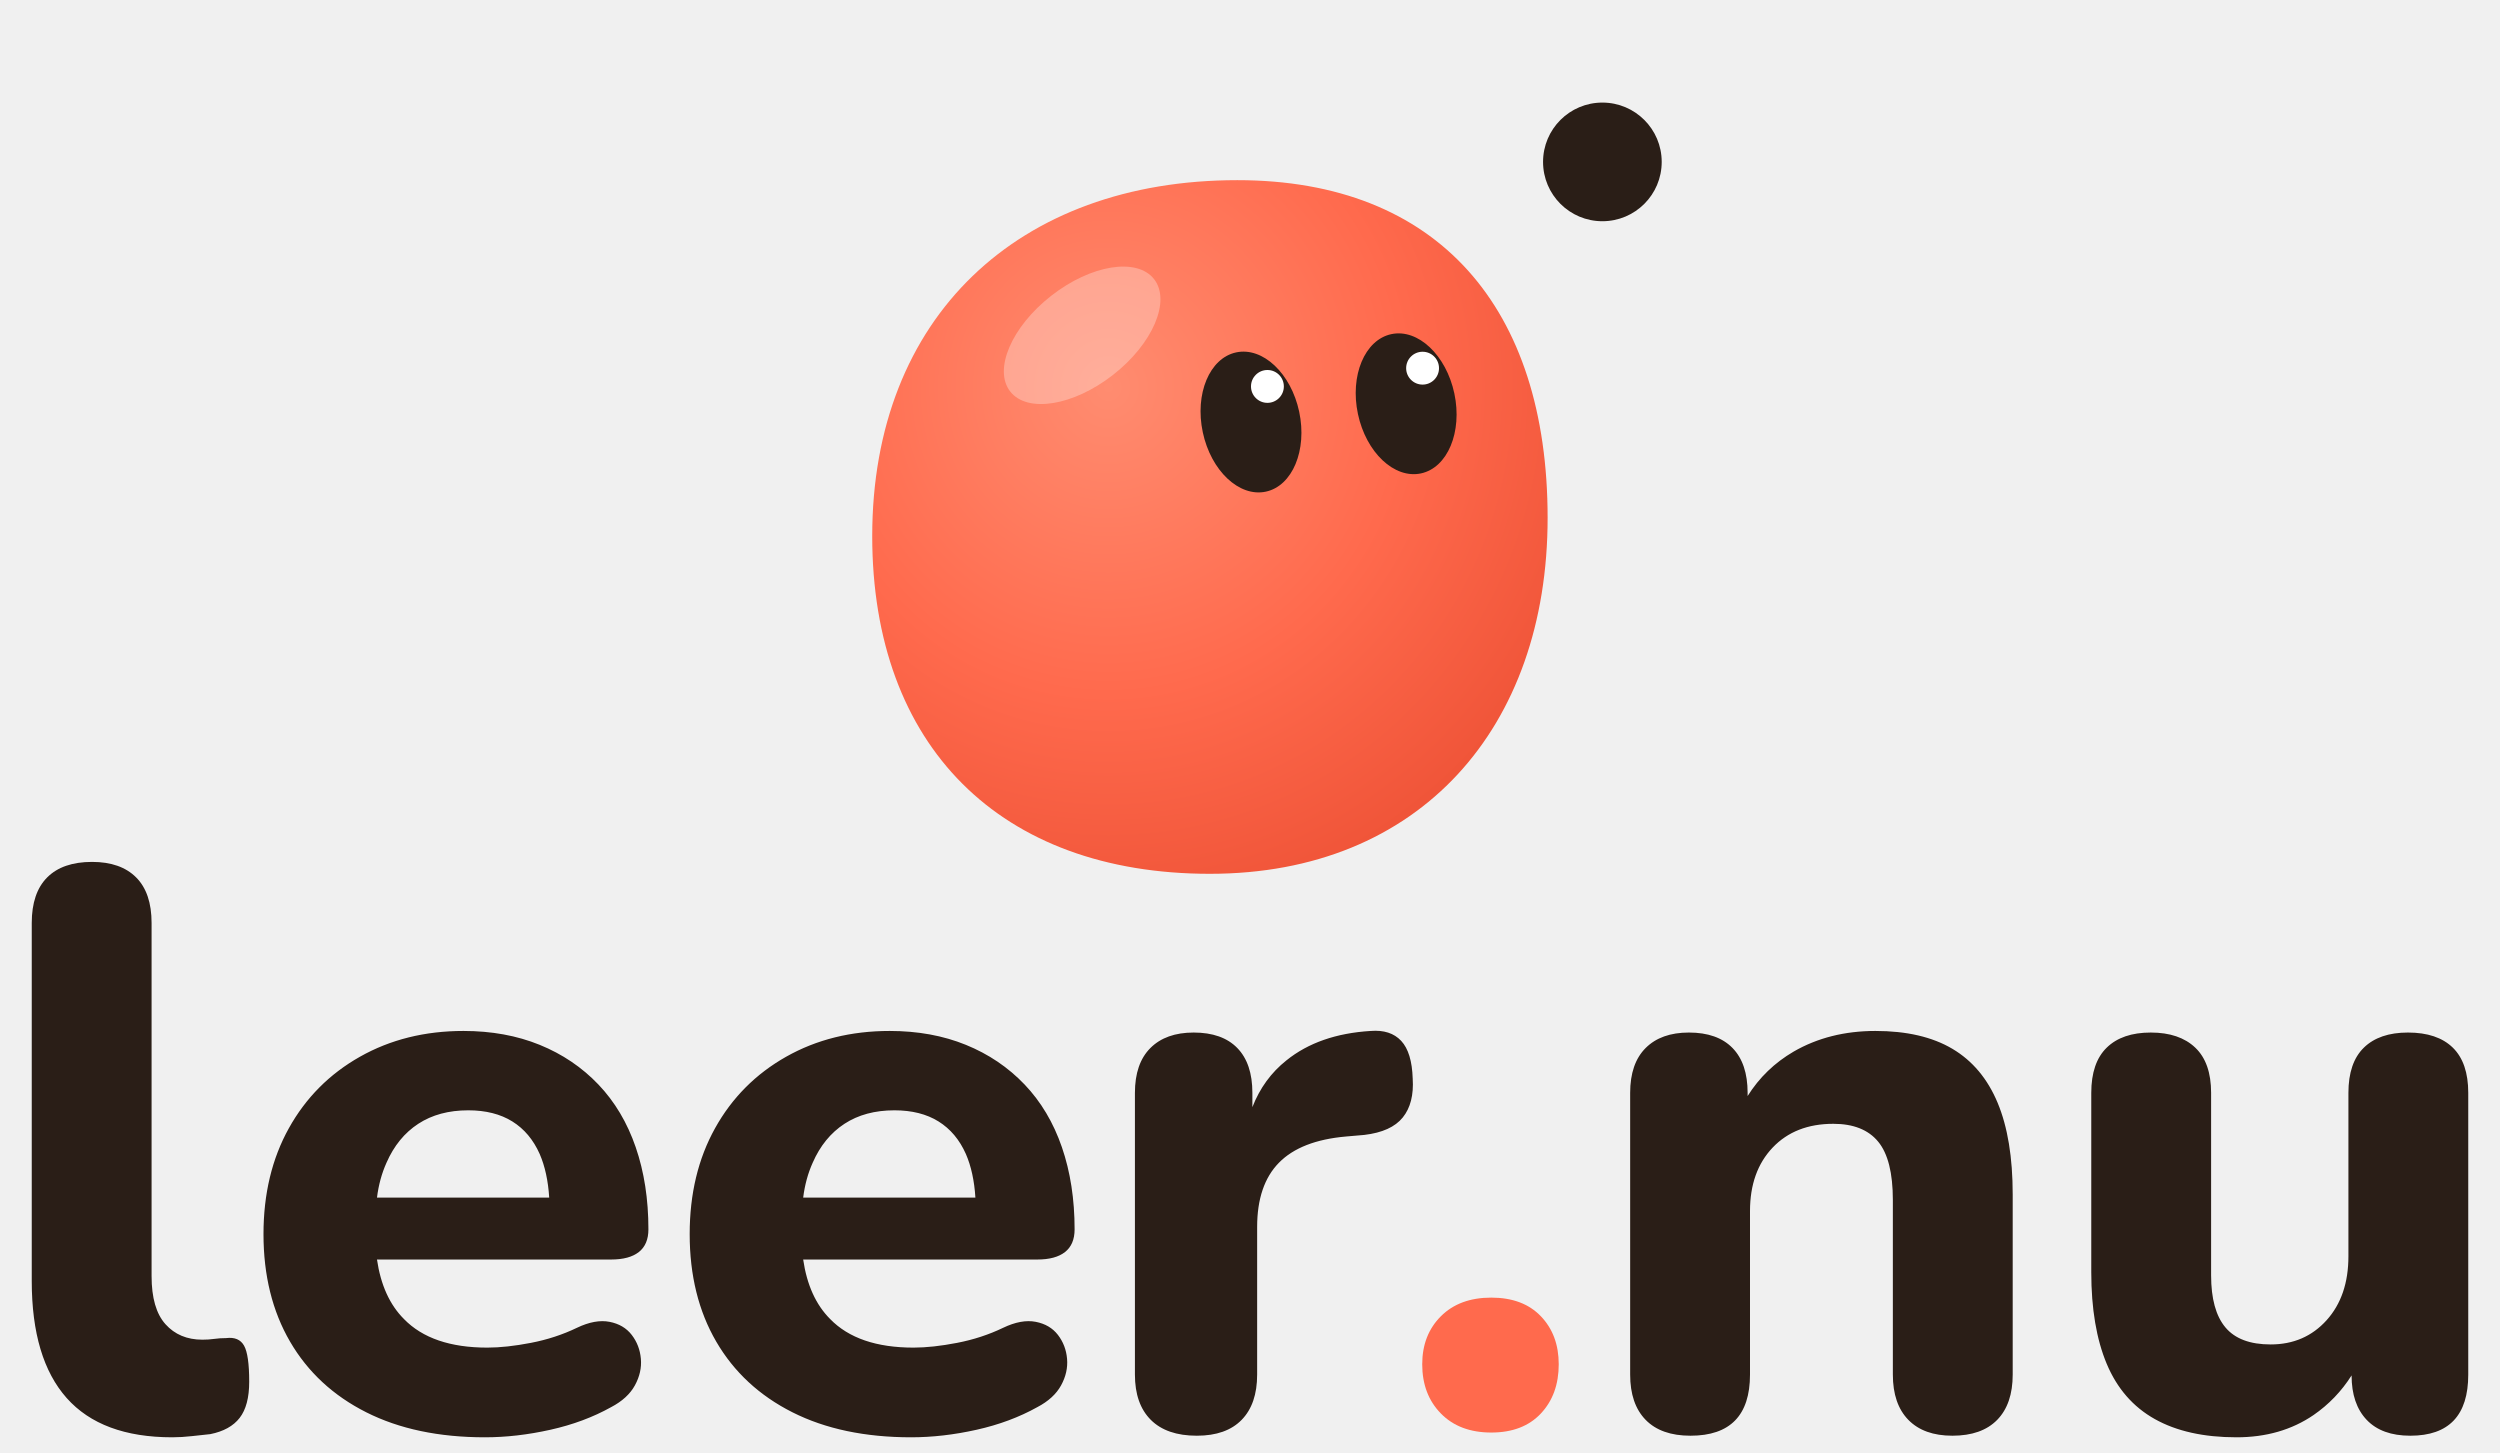
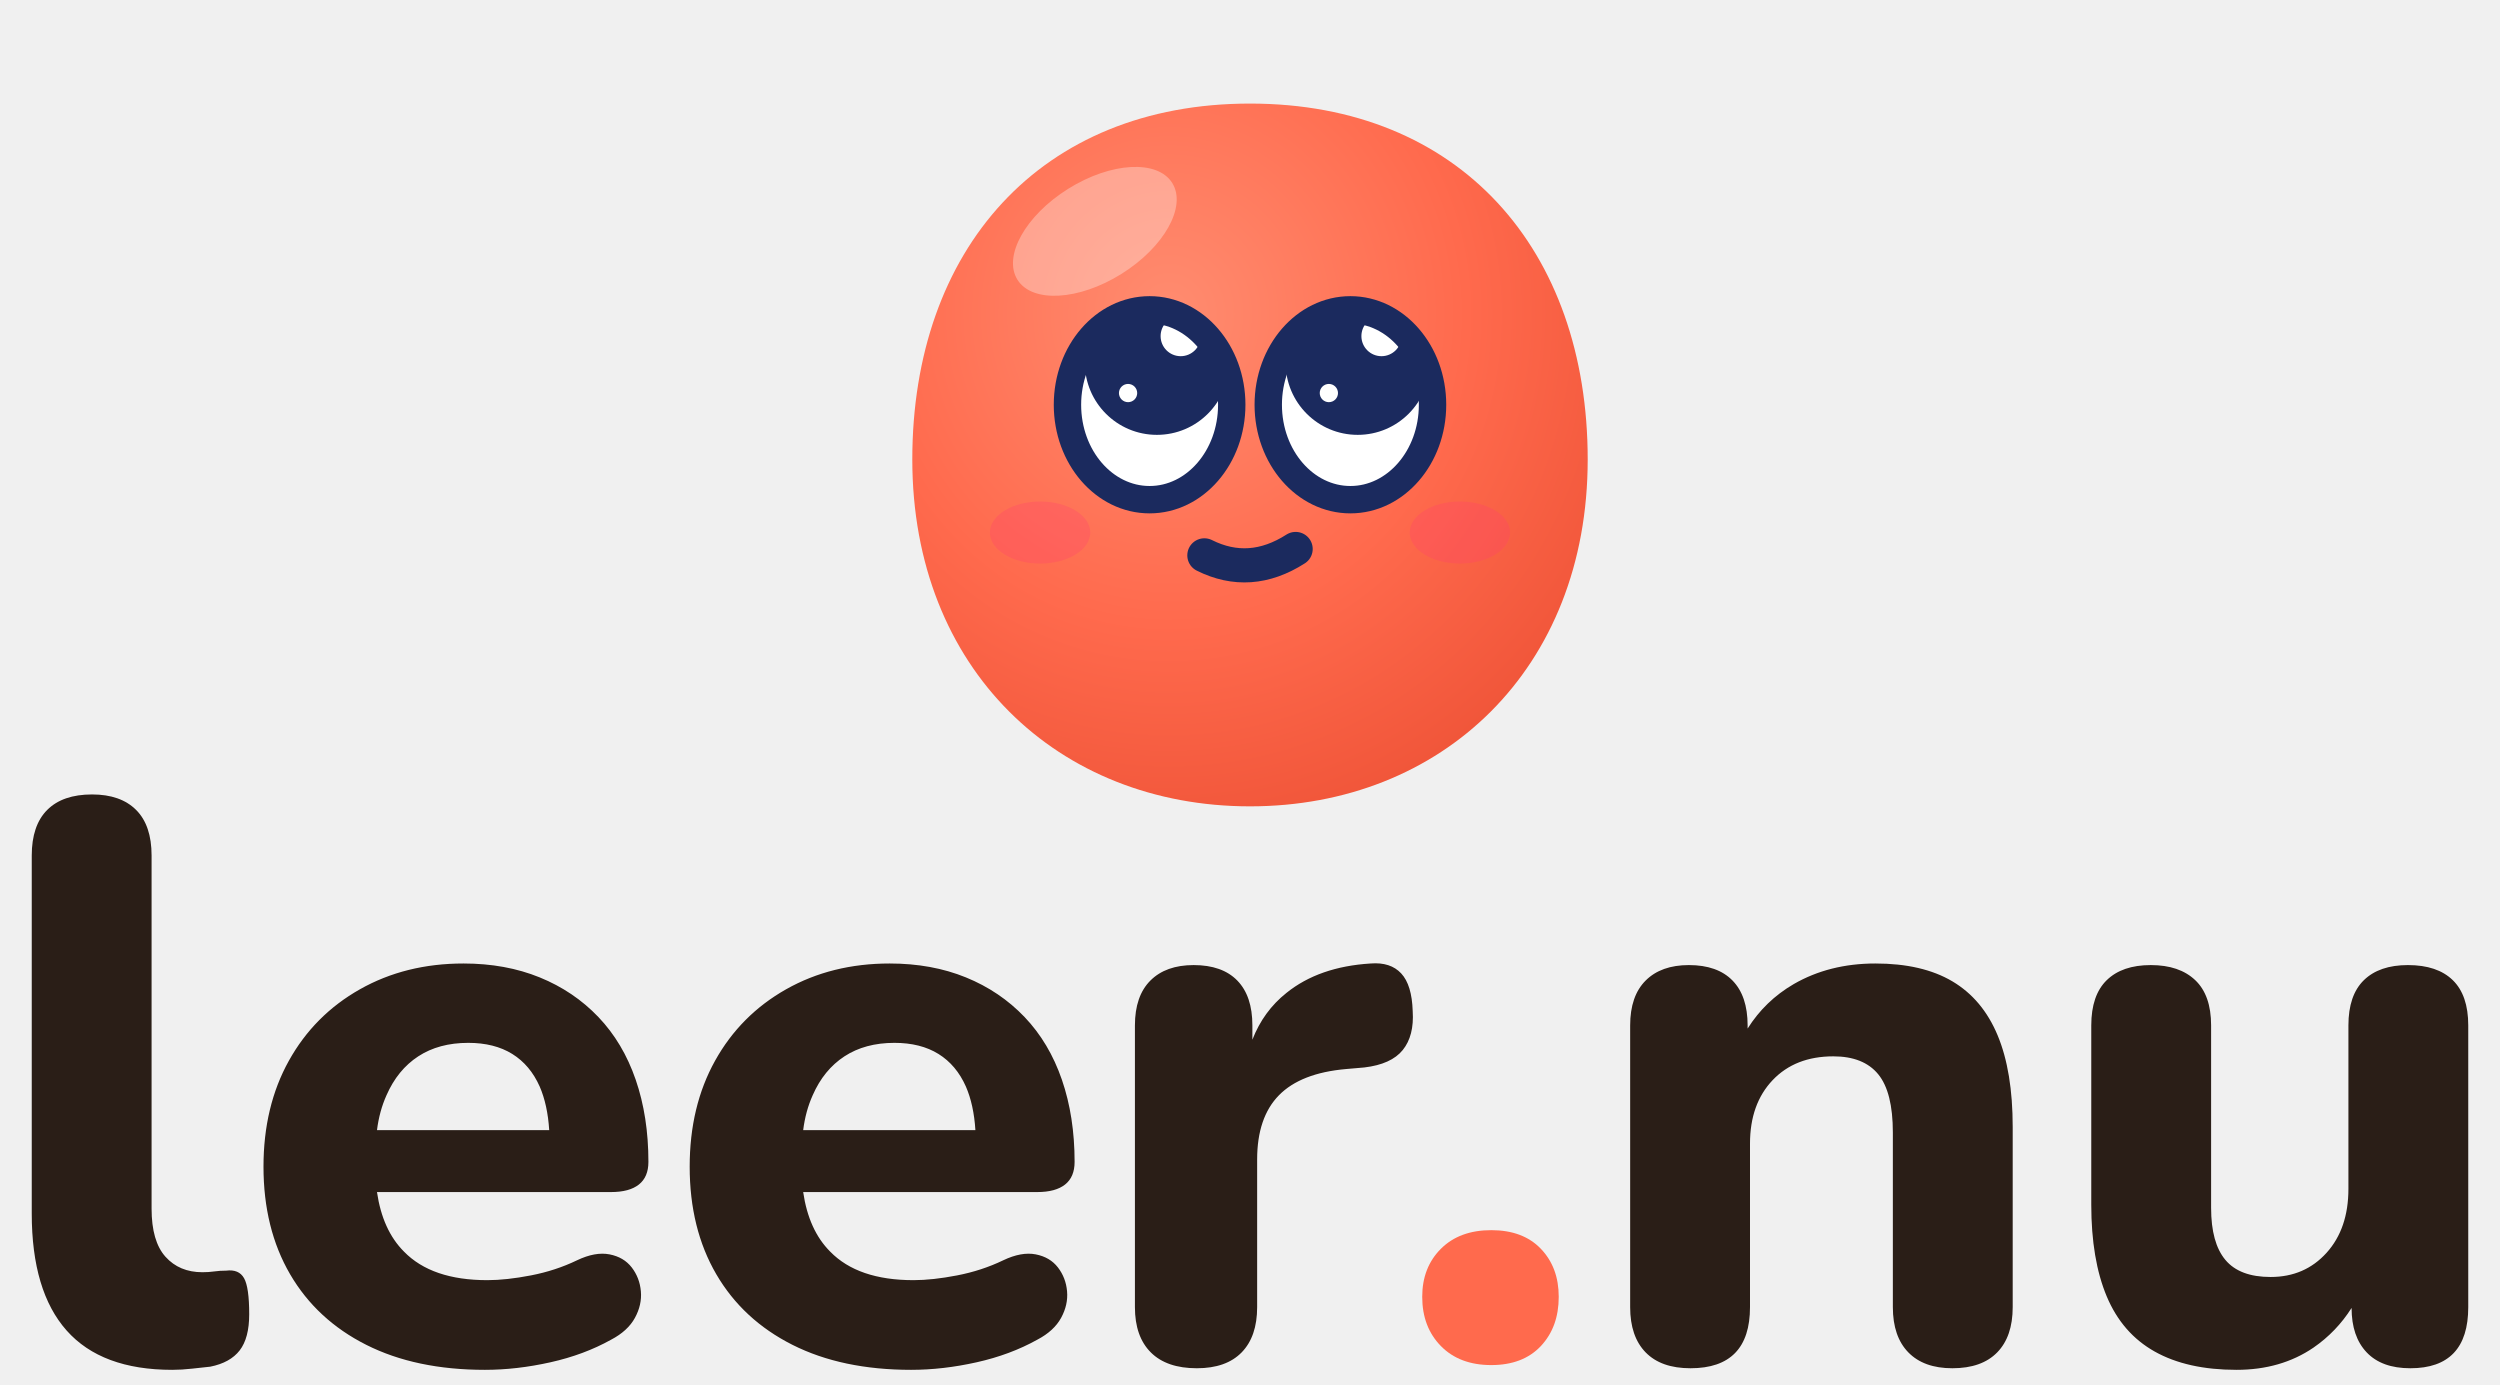
- <svg xmlns="http://www.w3.org/2000/svg" viewBox="-40 -1800 3150 1830" role="img" aria-label="leer.nu">
-   <g transform="translate(990 -1780) scale(11.5)">
+ <svg xmlns="http://www.w3.org/2000/svg" viewBox="-40 -1715 3150 1745" role="img" aria-label="leer.nu">
+   <g transform="translate(960 -1780) scale(11.5)">
    <defs>
-       <radialGradient id="lg2" cx="35%" cy="30%" r="80%">
+       <radialGradient id="b2" cx="38%" cy="30%" r="80%">
        <stop offset="0" stop-color="#FF8C70" />
        <stop offset=".55" stop-color="#FF6A4D" />
        <stop offset="1" stop-color="#EE5236" />
      </radialGradient>
    </defs>
-     <path d="M46 18C68 18 80 32 80 55C80 78 66 94 43 94C20 94 6 80 6 57C6 33 22 18 46 18Z" fill="url(#lg2)" />
-     <ellipse cx="29" cy="35" rx="10" ry="5.5" transform="rotate(-38 29 35)" fill="#fff" opacity=".3" />
-     <g class="eyes">
-       <ellipse cx="47.5" cy="44.5" rx="5.4" ry="7.8" transform="rotate(-12 47.5 44.5)" fill="#2A1E17" />
-       <ellipse cx="64.5" cy="42.5" rx="5.4" ry="7.8" transform="rotate(-12 64.5 42.5)" fill="#2A1E17" />
-       <circle cx="49.3" cy="40.6" r="1.8" fill="#fff" />
-       <circle cx="66.3" cy="38.6" r="1.8" fill="#fff" />
+     <g class="lijf">
+       <path d="M50 17C73 17 87 33 87 56C87 79 71 94 50 94C29 94 13 79 13 56C13 33 27 17 50 17Z" fill="url(#b2)" />
+       <ellipse cx="33" cy="31" rx="10" ry="5.5" transform="rotate(-32 33 31)" fill="#fff" opacity=".32" />
+       <ellipse cx="27" cy="64" rx="5.5" ry="3.4" fill="#FF3D6E" opacity=".28" />
+       <ellipse cx="73" cy="64" rx="5.5" ry="3.4" fill="#FF3D6E" opacity=".28" />
+       <g class="face">
+         <g class="eye">
+           <clipPath id="o2_39">
+             <ellipse cx="39" cy="50" rx="9" ry="10.4" />
+           </clipPath>
+           <ellipse cx="39" cy="50" rx="9" ry="10.4" fill="#fff" />
+           <g clip-path="url(#o2_39)">
+             <g class="pupil">
+               <circle cx="39.8" cy="45.4" r="7.897" fill="#1B2A5E" />
+               <circle cx="42.406" cy="42.478" r="2.2" fill="#fff" />
+               <circle cx="36.641" cy="48.717" r="1" fill="#fff" />
+             </g>
+           </g>
+           <ellipse cx="39" cy="50" rx="9" ry="10.4" fill="none" stroke="#1B2A5E" stroke-width="3" />
+         </g>
+         <g class="eye">
+           <clipPath id="o2_61">
+             <ellipse cx="61" cy="50" rx="9" ry="10.4" />
+           </clipPath>
+           <ellipse cx="61" cy="50" rx="9" ry="10.4" fill="#fff" />
+           <g clip-path="url(#o2_61)">
+             <g class="pupil">
+               <circle cx="61.8" cy="45.4" r="7.897" fill="#1B2A5E" />
+               <circle cx="64.406" cy="42.478" r="2.2" fill="#fff" />
+               <circle cx="58.641" cy="48.717" r="1" fill="#fff" />
+             </g>
+           </g>
+           <ellipse cx="61" cy="50" rx="9" ry="10.4" fill="none" stroke="#1B2A5E" stroke-width="3" />
+         </g>
+         <path d="M45 66.5 Q50 69 55 65.8" fill="none" stroke="#1B2A5E" stroke-width="3.74" stroke-linecap="round" stroke-linejoin="round" />
+       </g>
    </g>
-     <circle class="tdot" cx="86" cy="16" r="6.5" fill="#2A1E17" />
  </g>
  <path d="M177 11Q88 11 44.0 -38.5Q0 -88 0 -186V-637Q0 -675 19.5 -694.5Q39 -714 76 -714Q112 -714 131.5 -694.5Q151 -675 151 -637V-192Q151 -151 168.5 -131.5Q186 -112 215 -112Q223 -112 230.0 -113.0Q237 -114 245 -114Q261 -116 267.5 -104.5Q274 -93 274 -59Q274 -29 262.0 -13.5Q250 2 225 7Q215 8 202.0 9.5Q189 11 177 11ZM571 11Q484 11 421.5 -20.5Q359 -52 325.5 -109.5Q292 -167 292 -245Q292 -321 324.0 -378.5Q356 -436 413.5 -468.5Q471 -501 544 -501Q597 -501 640.0 -483.5Q683 -466 714.0 -433.5Q745 -401 761.0 -354.5Q777 -308 777 -251Q777 -232 765.0 -222.5Q753 -213 730 -213H435Q442 -165 469 -138Q504 -102 574 -102Q598 -102 629.0 -108.0Q660 -114 687 -127Q710 -138 728.0 -134.5Q746 -131 756.0 -118.0Q766 -105 767.5 -88.0Q769 -71 760.0 -54.5Q751 -38 730 -27Q696 -8 653.5 1.5Q611 11 571 11ZM435 -291H652Q650 -323 640 -346Q628 -373 605.5 -387.0Q583 -401 550 -401Q513 -401 487.0 -384.0Q461 -367 447 -335Q438 -315 435 -291ZM1108 11Q1021 11 958.5 -20.5Q896 -52 862.5 -109.5Q829 -167 829 -245Q829 -321 861.0 -378.5Q893 -436 950.5 -468.5Q1008 -501 1081 -501Q1134 -501 1177.0 -483.5Q1220 -466 1251.0 -433.5Q1282 -401 1298.0 -354.5Q1314 -308 1314 -251Q1314 -232 1302.0 -222.5Q1290 -213 1267 -213H972Q979 -165 1006 -138Q1041 -102 1111 -102Q1135 -102 1166.0 -108.0Q1197 -114 1224 -127Q1247 -138 1265.0 -134.5Q1283 -131 1293.0 -118.0Q1303 -105 1304.5 -88.0Q1306 -71 1297.0 -54.5Q1288 -38 1267 -27Q1233 -8 1190.5 1.5Q1148 11 1108 11ZM972 -291H1189Q1187 -323 1177 -346Q1165 -373 1142.5 -387.0Q1120 -401 1087 -401Q1050 -401 1024.0 -384.0Q998 -367 984 -335Q975 -315 972 -291ZM1468 9Q1430 9 1410.0 -11.0Q1390 -31 1390 -68V-423Q1390 -460 1409.5 -479.5Q1429 -499 1464 -499Q1500 -499 1519.0 -479.5Q1538 -460 1538 -423V-405Q1552 -441 1581 -464Q1622 -497 1687 -501Q1712 -503 1725.5 -488.5Q1739 -474 1740 -441Q1742 -410 1727.5 -392.0Q1713 -374 1679 -370L1656 -368Q1599 -363 1571.5 -335.0Q1544 -307 1544 -254V-68Q1544 -31 1524.5 -11.0Q1505 9 1468 9ZM2090 9Q2053 9 2033.5 -11.0Q2014 -31 2014 -68V-423Q2014 -460 2033.5 -479.5Q2053 -499 2088 -499Q2124 -499 2143.0 -479.5Q2162 -460 2162 -423V-419Q2184 -454 2220 -475Q2265 -501 2323 -501Q2382 -501 2420.0 -478.5Q2458 -456 2477.0 -410.5Q2496 -365 2496 -295V-68Q2496 -31 2476.5 -11.0Q2457 9 2420 9Q2384 9 2364.5 -11.0Q2345 -31 2345 -68V-288Q2345 -339 2326.5 -361.5Q2308 -384 2270 -384Q2222 -384 2193.5 -354.0Q2165 -324 2165 -274V-68Q2165 9 2090 9ZM2778 11Q2716 11 2675.0 -12.0Q2634 -35 2614.5 -81.5Q2595 -128 2595 -197V-423Q2595 -461 2614.5 -480.0Q2634 -499 2670.0 -499.0Q2706 -499 2726.0 -480.0Q2746 -461 2746 -423V-193Q2746 -149 2764.0 -127.5Q2782 -106 2821 -106Q2864 -106 2891.5 -136.5Q2919 -167 2919 -217V-423Q2919 -461 2938.5 -480.0Q2958 -499 2994 -499Q3031 -499 3050.5 -480.0Q3070 -461 3070 -423V-68Q3070 9 2997 9Q2961 9 2942 -11Q2923 -31 2923 -67Q2904 -37 2875 -17Q2834 11 2778 11Z" fill="#2A1E17" />
  <path class="wdot" d="M1839 5Q1799 5 1775.5 -19.0Q1752 -43 1752 -81Q1752 -118 1775.5 -141.5Q1799 -165 1839 -165Q1879 -165 1901.5 -141.5Q1924 -118 1924 -81Q1924 -43 1901.5 -19.0Q1879 5 1839 5Z" fill="#FF6A4D" />
</svg>
